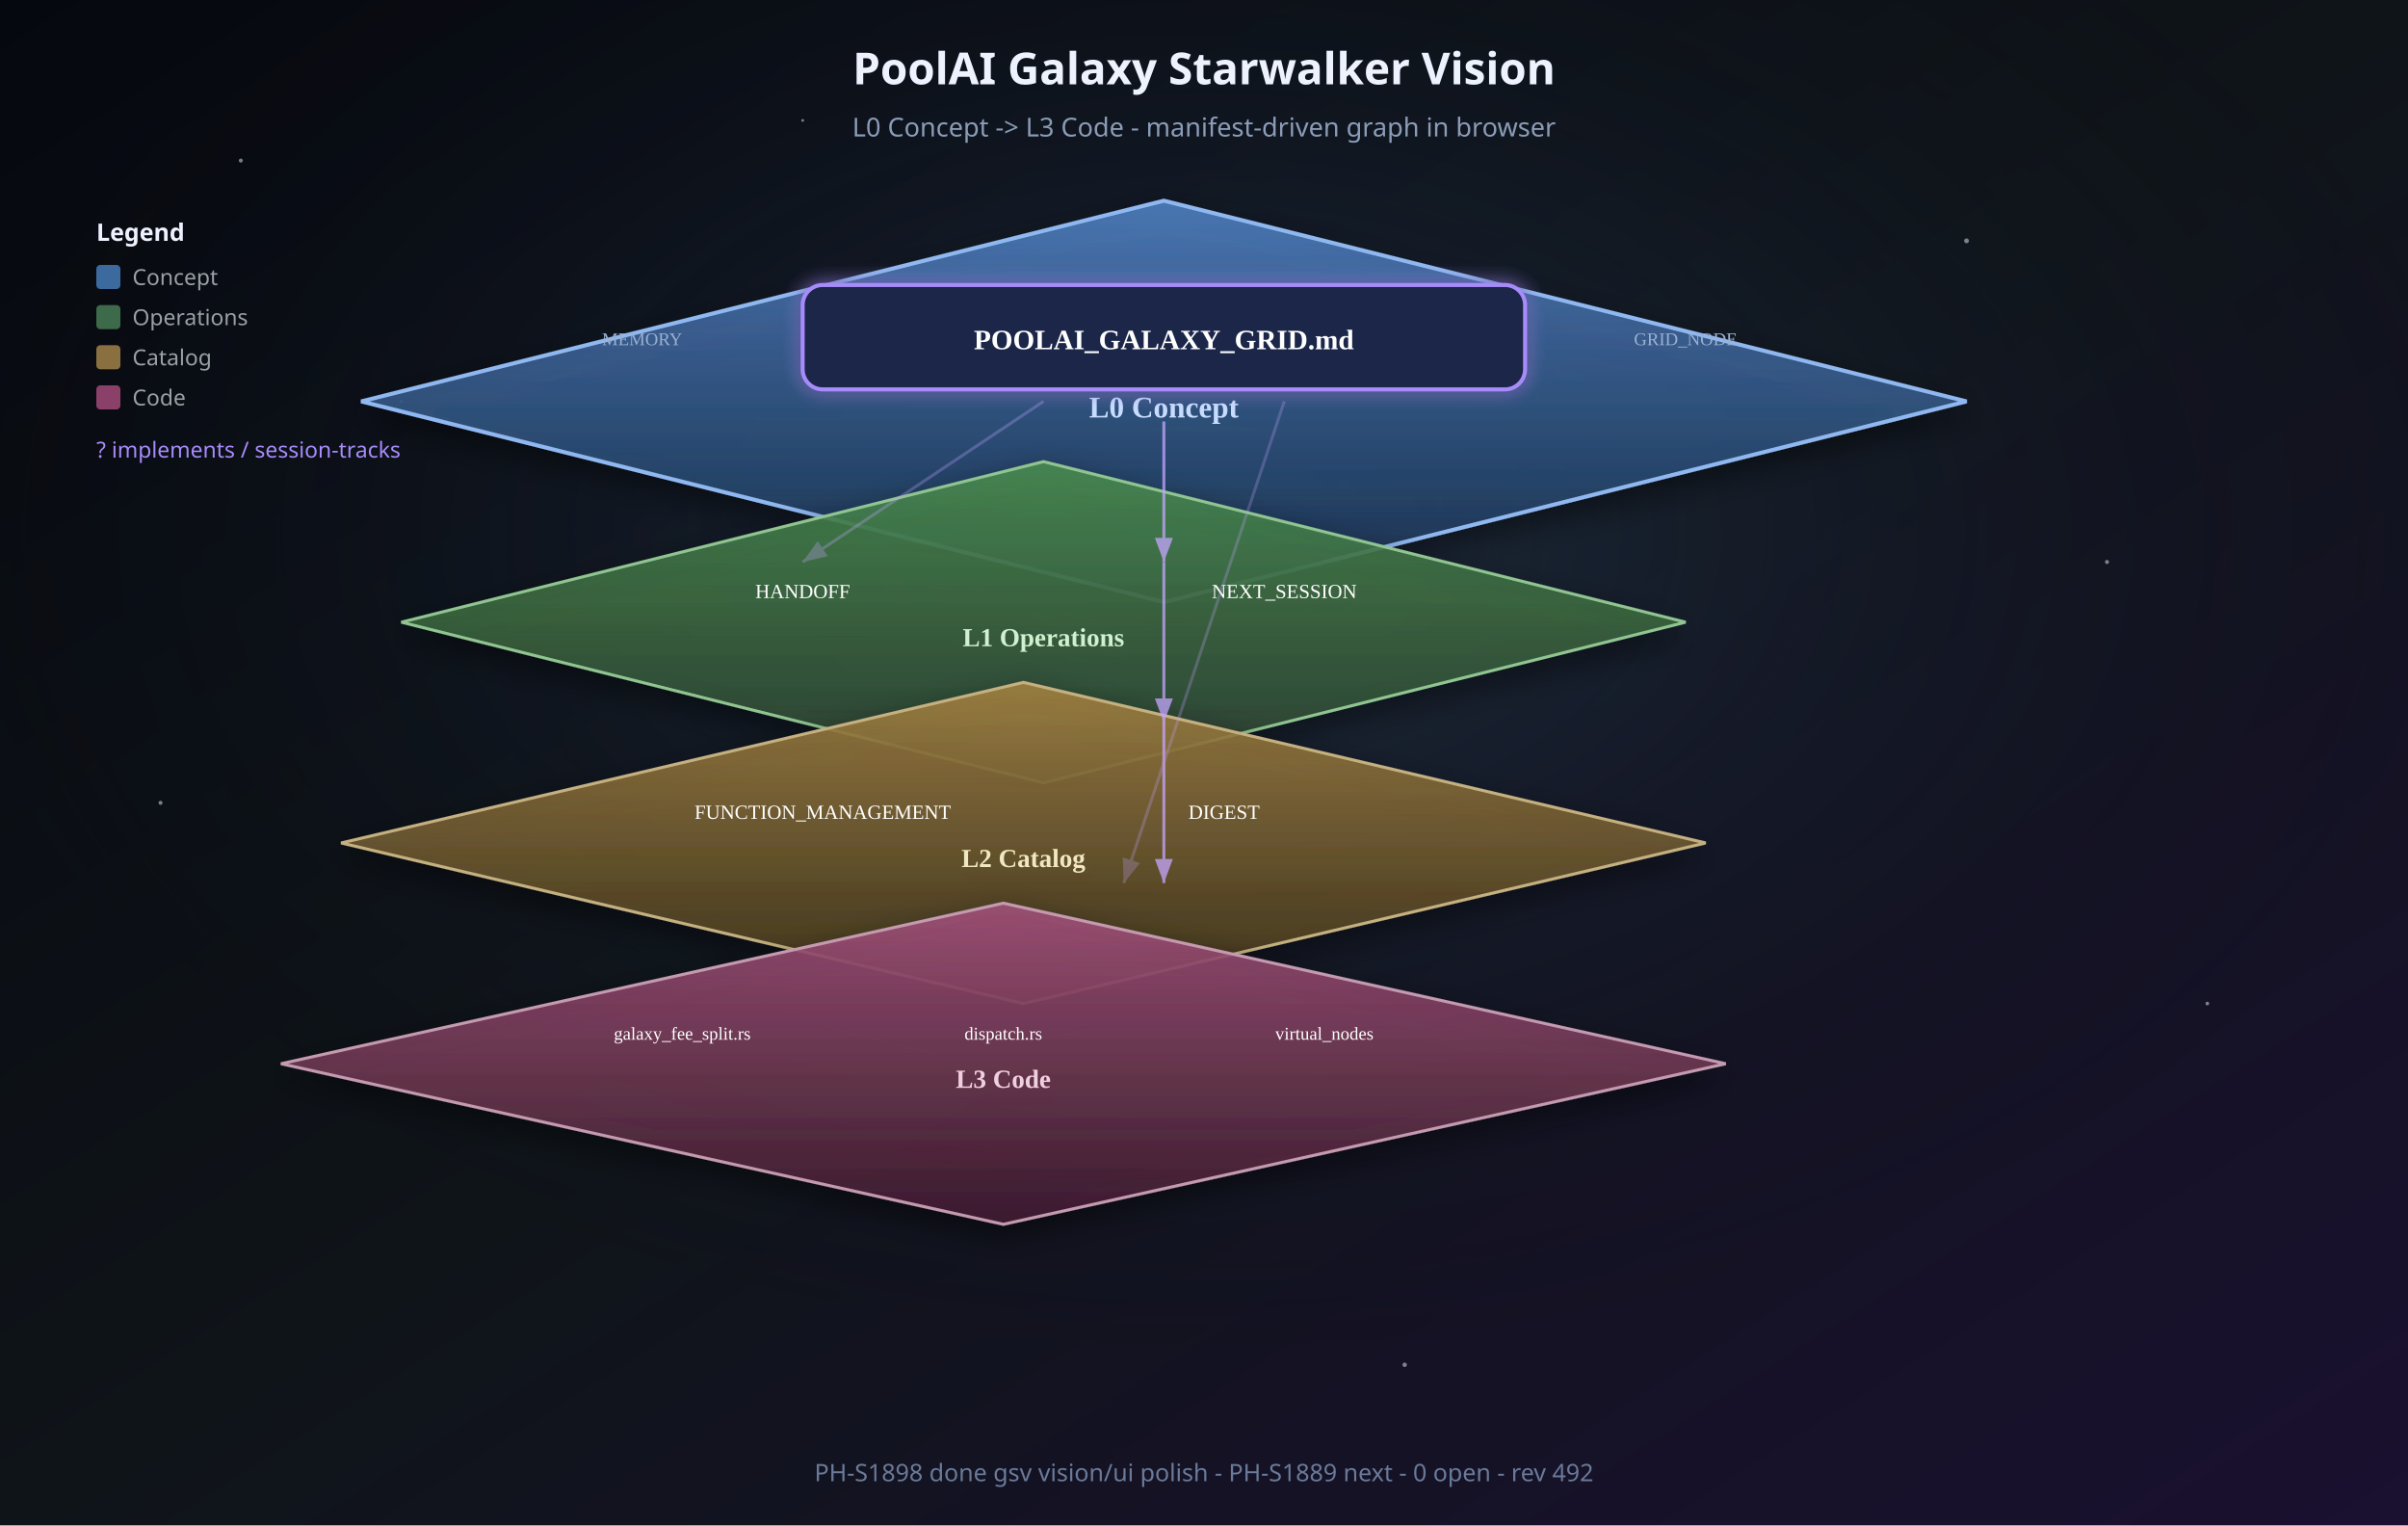
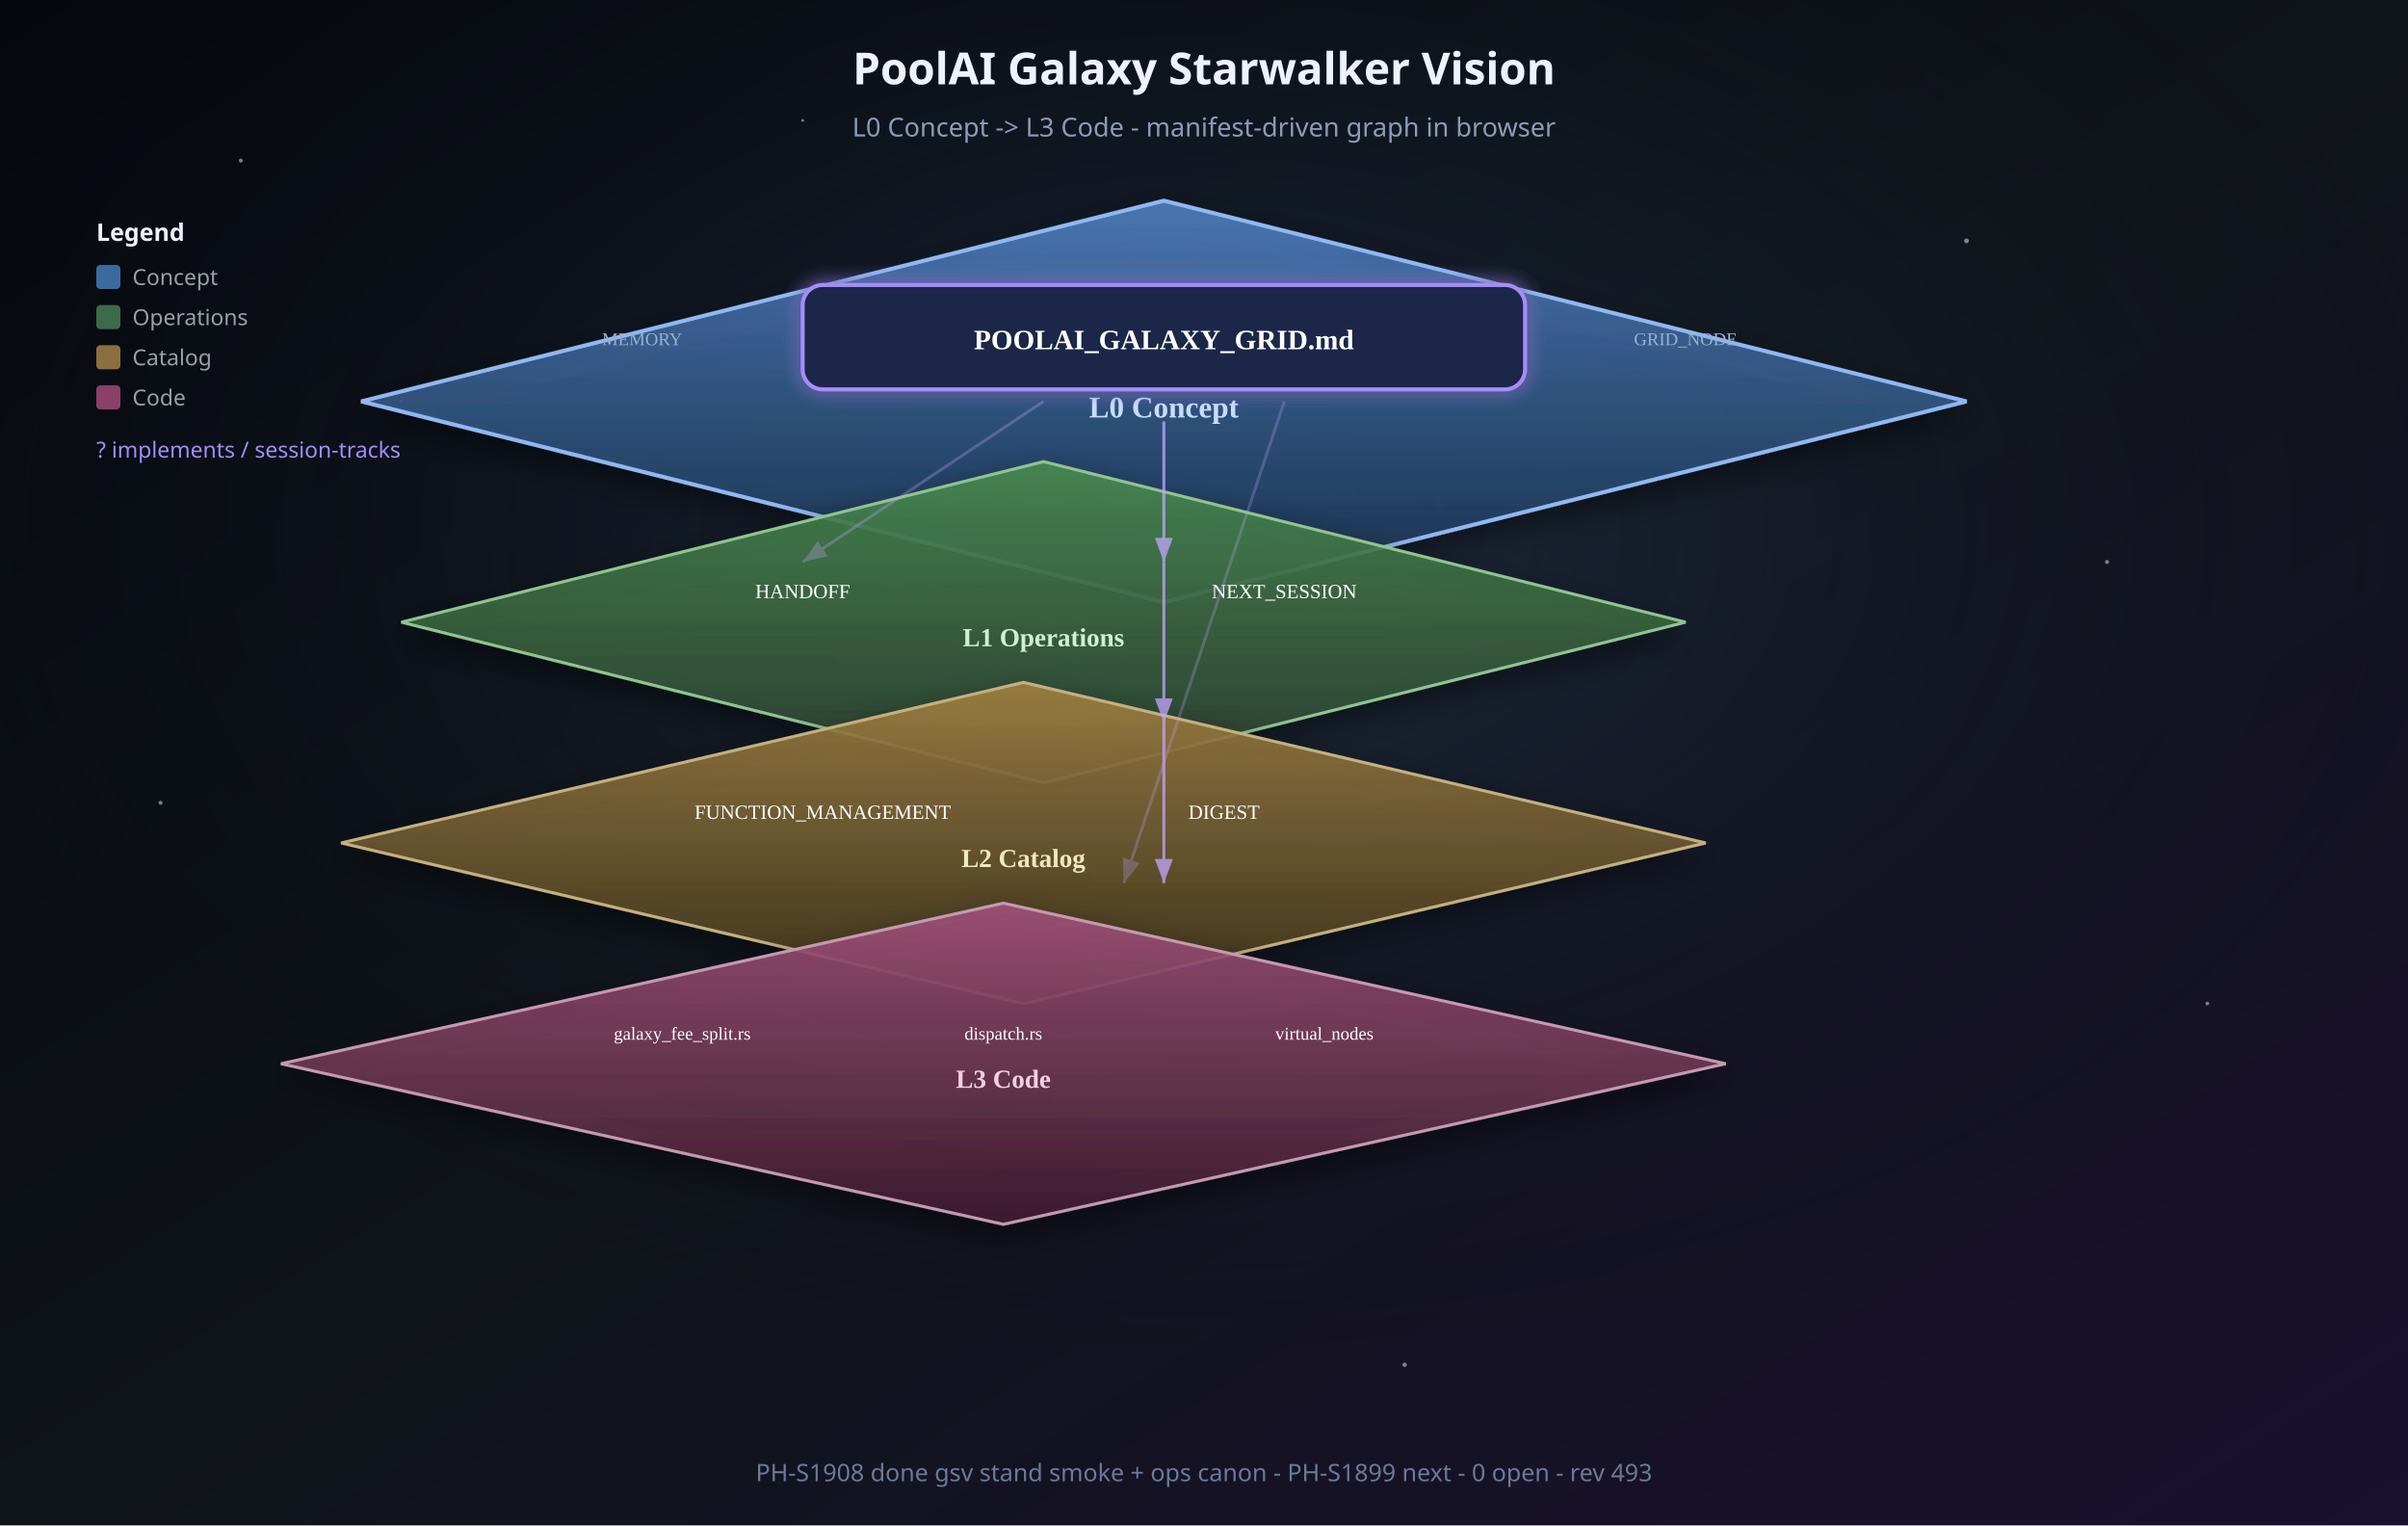
<svg xmlns="http://www.w3.org/2000/svg" viewBox="0 0 1200 760" role="img" aria-labelledby="title desc">
  <defs>
    <linearGradient id="bg" x1="0%" y1="0%" x2="100%" y2="100%">
      <stop offset="0%" stop-color="#06080f" />
      <stop offset="50%" stop-color="#0f1419" />
      <stop offset="100%" stop-color="#1a1030" />
    </linearGradient>
    <radialGradient id="nebula" cx="50%" cy="35%" r="55%">
      <stop offset="0%" stop-color="#3d5a8a" stop-opacity="0.35" />
      <stop offset="100%" stop-color="#06080f" stop-opacity="0" />
    </radialGradient>
    <linearGradient id="planeL0" x1="0%" y1="0%" x2="0%" y2="100%">
      <stop offset="0%" stop-color="#4a7ab8" stop-opacity="0.95" />
      <stop offset="100%" stop-color="#1e3350" stop-opacity="0.85" />
    </linearGradient>
    <linearGradient id="planeL1" x1="0%" y1="0%" x2="0%" y2="100%">
      <stop offset="0%" stop-color="#4a8a50" stop-opacity="0.9" />
      <stop offset="100%" stop-color="#2a4030" stop-opacity="0.85" />
    </linearGradient>
    <linearGradient id="planeL2" x1="0%" y1="0%" x2="0%" y2="100%">
      <stop offset="0%" stop-color="#a08040" stop-opacity="0.9" />
      <stop offset="100%" stop-color="#403520" stop-opacity="0.85" />
    </linearGradient>
    <linearGradient id="planeL3" x1="0%" y1="0%" x2="0%" y2="100%">
      <stop offset="0%" stop-color="#a05078" stop-opacity="0.9" />
      <stop offset="100%" stop-color="#402030" stop-opacity="0.85" />
    </linearGradient>
    <filter id="shadow" x="-30%" y="-30%" width="160%" height="160%">
      <feDropShadow dx="0" dy="6" stdDeviation="8" flood-color="#000" flood-opacity="0.5" />
    </filter>
    <filter id="glow" x="-50%" y="-50%" width="200%" height="200%">
      <feGaussianBlur stdDeviation="4" result="b" />
      <feMerge>
        <feMergeNode in="b" />
        <feMergeNode in="SourceGraphic" />
      </feMerge>
    </filter>
    <marker id="arrow" markerWidth="10" markerHeight="10" refX="8" refY="3" orient="auto">
      <path d="M0,0 L8,3 L0,6 Z" fill="#c4a5ff" />
    </marker>
  </defs>
  <rect width="1200" height="760" fill="url(#bg)" />
  <rect width="1200" height="760" fill="url(#nebula)" />
  <g fill="#e8f0ff" opacity="0.5">
    <circle cx="120" cy="80" r="1" />
    <circle cx="980" cy="120" r="1.2" />
    <circle cx="200" cy="200" r="0.8" />
    <circle cx="1050" cy="280" r="1" />
    <circle cx="80" cy="400" r="1" />
    <circle cx="1100" cy="500" r="0.9" />
    <circle cx="400" cy="60" r="0.7" />
    <circle cx="700" cy="680" r="1.1" />
  </g>
  <text x="600" y="42" text-anchor="middle" fill="#eef2ff" font-family="Segoe UI, system-ui, sans-serif" font-size="22" font-weight="600">PoolAI Galaxy Starwalker Vision</text>
  <text x="600" y="68" text-anchor="middle" fill="#8b9cb8" font-family="Segoe UI, system-ui, sans-serif" font-size="13">L0 Concept -&gt; L3 Code - manifest-driven graph in browser</text>
  <g transform="translate(180, 100)" filter="url(#shadow)">
    <path d="M0 100 L400 0 L800 100 L400 200 Z" fill="url(#planeL0)" stroke="#90b8f0" stroke-width="2" />
    <text x="400" y="108" text-anchor="middle" fill="#c8dcff" font-size="15" font-weight="700">L0 Concept</text>
    <g filter="url(#glow)">
      <rect x="220" y="42" width="360" height="52" rx="10" fill="#1a2848" stroke="#a78bfa" stroke-width="2" />
      <text x="400" y="74" text-anchor="middle" fill="#fff" font-size="14" font-weight="700">POOLAI_GALAXY_GRID.md</text>
    </g>
    <text x="140" y="72" text-anchor="middle" fill="#9ab0d0" font-size="9">MEMORY</text>
    <text x="660" y="72" text-anchor="middle" fill="#9ab0d0" font-size="9">GRID_NODE</text>
  </g>
  <g transform="translate(200, 230)" filter="url(#shadow)">
    <path d="M0 80 L320 0 L640 80 L320 160 Z" fill="url(#planeL1)" stroke="#90c490" stroke-width="1.5" />
    <text x="320" y="92" text-anchor="middle" fill="#d0f0d0" font-size="13" font-weight="600">L1 Operations</text>
    <text x="200" y="68" text-anchor="middle" fill="#fff" font-size="10">HANDOFF</text>
    <text x="440" y="68" text-anchor="middle" fill="#fff" font-size="10">NEXT_SESSION</text>
  </g>
  <g transform="translate(170, 340)" filter="url(#shadow)">
    <path d="M0 80 L340 0 L680 80 L340 160 Z" fill="url(#planeL2)" stroke="#c4b080" stroke-width="1.5" />
    <text x="340" y="92" text-anchor="middle" fill="#f0e8c0" font-size="13" font-weight="600">L2 Catalog</text>
    <text x="240" y="68" text-anchor="middle" fill="#fff" font-size="10">FUNCTION_MANAGEMENT</text>
    <text x="440" y="68" text-anchor="middle" fill="#fff" font-size="10">DIGEST</text>
  </g>
  <g transform="translate(140, 450)" filter="url(#shadow)">
    <path d="M0 80 L360 0 L720 80 L360 160 Z" fill="url(#planeL3)" stroke="#c49ab0" stroke-width="1.5" />
    <text x="360" y="92" text-anchor="middle" fill="#f0d0e0" font-size="13" font-weight="600">L3 Code</text>
    <text x="200" y="68" text-anchor="middle" fill="#fff" font-size="9">galaxy_fee_split.rs</text>
    <text x="360" y="68" text-anchor="middle" fill="#fff" font-size="9">dispatch.rs</text>
    <text x="520" y="68" text-anchor="middle" fill="#fff" font-size="9">virtual_nodes</text>
  </g>
  <g fill="none" stroke="#c4a5ff" stroke-width="1.5" marker-end="url(#arrow)" opacity="0.75">
    <path d="M580 210 L580 280" />
    <path d="M580 280 L580 360" />
    <path d="M580 360 L580 440" />
    <path d="M520 200 L400 280" opacity="0.4" />
    <path d="M640 200 L560 440" opacity="0.35" />
  </g>
  <g transform="translate(48, 120)" font-family="Segoe UI, system-ui, sans-serif" font-size="11">
    <text x="0" y="0" fill="#eef2ff" font-weight="600" font-size="12">Legend</text>
    <rect x="0" y="12" width="12" height="12" rx="2" fill="#3d6a9e" />
    <text x="18" y="22" fill="#9aa0a6">Concept</text>
    <rect x="0" y="32" width="12" height="12" rx="2" fill="#3d6a4a" />
    <text x="18" y="42" fill="#9aa0a6">Operations</text>
    <rect x="0" y="52" width="12" height="12" rx="2" fill="#8a7040" />
    <text x="18" y="62" fill="#9aa0a6">Catalog</text>
    <rect x="0" y="72" width="12" height="12" rx="2" fill="#8a4068" />
    <text x="18" y="82" fill="#9aa0a6">Code</text>
    <text x="0" y="108" fill="#a78bfa">? implements / session-tracks</text>
  </g>
-   <text x="600" y="738" text-anchor="middle" fill="#6a7a9a" font-family="Segoe UI, system-ui, sans-serif" font-size="12">PH-S1898 done gsv vision/ui polish - PH-S1889 next - 0 open - rev 492</text>
+   <text x="600" y="738" text-anchor="middle" fill="#6a7a9a" font-family="Segoe UI, system-ui, sans-serif" font-size="12">PH-S1908 done gsv stand smoke + ops canon - PH-S1899 next - 0 open - rev 493</text>
</svg>
